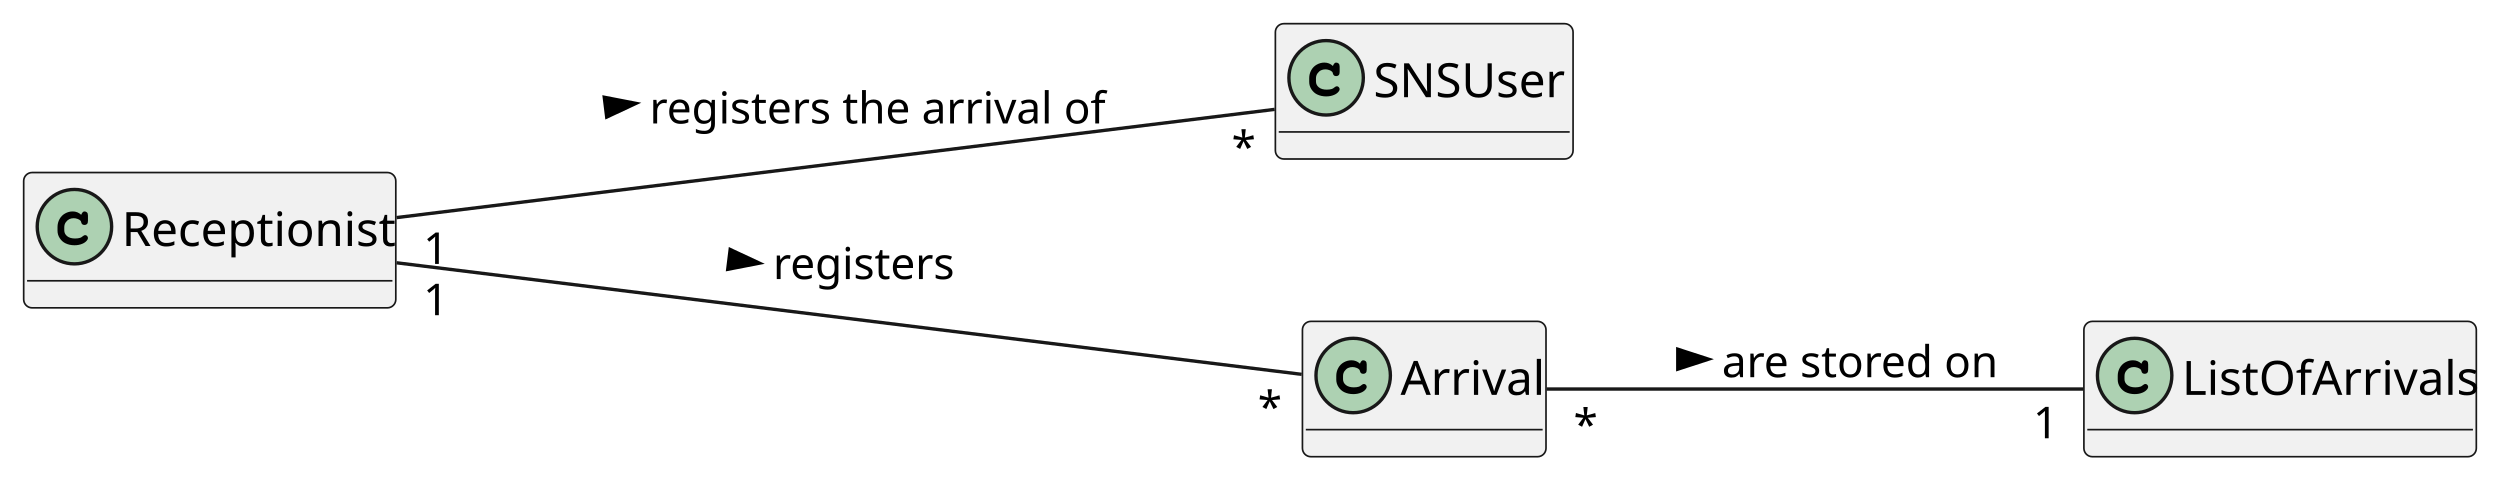
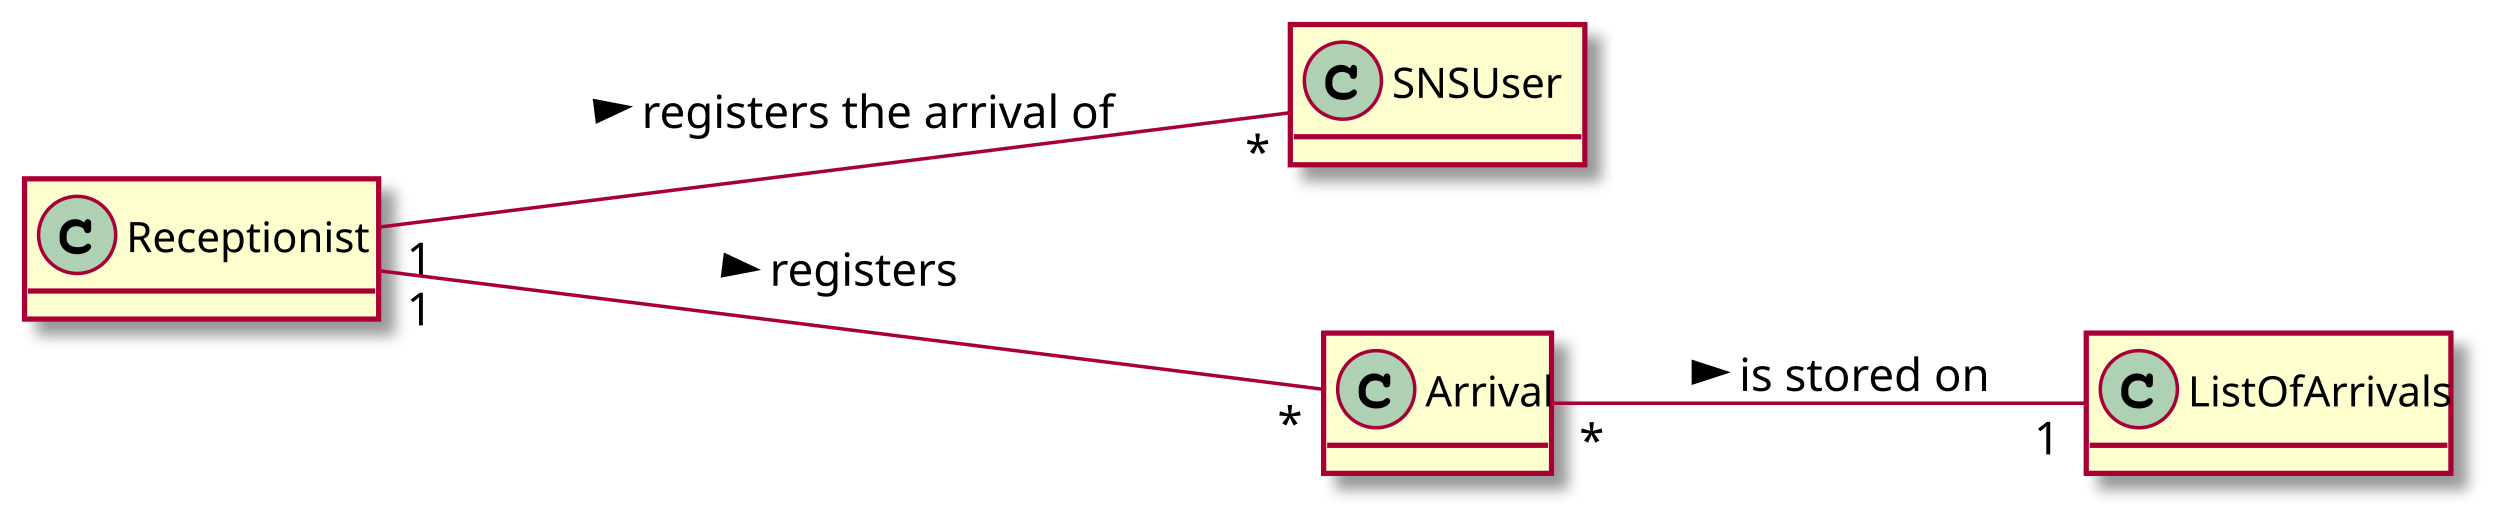
- <svg xmlns="http://www.w3.org/2000/svg" contentStyleType="text/css" height="142px" preserveAspectRatio="none" style="width:739px;height:142px;background:#FFFFFF;" version="1.1" viewBox="0 0 739 142" width="739px" zoomAndPan="magnify">
-   <defs />
+ <svg xmlns="http://www.w3.org/2000/svg" contentScriptType="application/ecmascript" contentStyleType="text/css" height="149px" preserveAspectRatio="none" style="width:713px;height:149px;background:#FFFFFF;" version="1.1" viewBox="0 0 713 149" width="713px" zoomAndPan="magnify">
+   <defs>
+     <filter height="300%" id="fhx8ao7248de8" width="300%" x="-1" y="-1">
+       <feGaussianBlur result="blurOut" stdDeviation="2.0" />
+       <feColorMatrix in="blurOut" result="blurOut2" type="matrix" values="0 0 0 0 0 0 0 0 0 0 0 0 0 0 0 0 0 0 .4 0" />
+       <feOffset dx="4.0" dy="4.0" in="blurOut2" result="blurOut3" />
+       <feBlend in="SourceGraphic" in2="blurOut3" mode="normal" />
+     </filter>
+   </defs>
  <g>
-     <g id="elem_Receptionist">
-       <rect codeLine="6" fill="#F1F1F1" height="40" id="Receptionist" rx="2.5" ry="2.5" style="stroke:#181818;stroke-width:0.5;" width="110" x="7" y="51" />
-       <ellipse cx="22" cy="67" fill="#ADD1B2" rx="11" ry="11" style="stroke:#181818;stroke-width:1.0;" />
-       <path d="M24,63.5 Q24.203,63 24.438,62.75 Q24.672,62.5 24.938,62.5 Q25.406,62.5 25.703,62.781 Q26,63.062 26,63.719 L26,65.281 Q26,65.938 25.719,66.219 Q25.438,66.5 25,66.5 Q24.609,66.5 24.359,66.328 Q24.109,66.156 24,65.703 Q23.953,65.391 23.781,65.219 Q23.469,64.891 22.906,64.703 Q22.344,64.5 21.781,64.5 Q21.078,64.5 20.484,64.781 Q19.906,65.062 19.453,65.688 Q19,66.312 19,67.172 L19,68.094 Q19,69.125 19.844,69.812 Q20.688,70.5 22.188,70.5 Q23.078,70.5 23.703,70.297 Q24.062,70.188 24.469,69.828 Q24.734,69.625 24.875,69.562 Q25.016,69.5 25.188,69.5 Q25.516,69.5 25.75,69.766 Q26,70.016 26,70.375 Q26,70.719 25.656,71.125 Q25.156,71.719 24.359,72.047 Q23.312,72.5 22.031,72.5 Q20.531,72.5 19.328,71.906 Q18.359,71.438 17.672,70.422 Q17,69.406 17,68.203 L17,67.109 Q17,65.859 17.594,64.766 Q18.203,63.672 19.25,63.094 Q20.312,62.5 21.5,62.5 Q22.219,62.5 22.844,62.75 Q23.469,63 24,63.5 Z " fill="#000000" />
-       <text fill="#000000" font-family="sans-serif" font-size="14" lengthAdjust="spacing" textLength="78" x="36" y="72.728">Receptionist</text>
-       <line style="stroke:#181818;stroke-width:0.5;" x1="8" x2="116" y1="83" y2="83" />
-     </g>
-     <g id="elem_SNSUser">
-       <rect codeLine="8" fill="#F1F1F1" height="40" id="SNSUser" rx="2.5" ry="2.5" style="stroke:#181818;stroke-width:0.5;" width="88" x="377" y="7" />
-       <ellipse cx="392" cy="23" fill="#ADD1B2" rx="11" ry="11" style="stroke:#181818;stroke-width:1.0;" />
-       <path d="M394,19.5 Q394.203,19 394.438,18.75 Q394.672,18.5 394.938,18.5 Q395.406,18.5 395.703,18.781 Q396,19.062 396,19.719 L396,21.281 Q396,21.938 395.719,22.219 Q395.438,22.5 395,22.5 Q394.609,22.5 394.359,22.328 Q394.109,22.156 394,21.703 Q393.953,21.391 393.781,21.219 Q393.469,20.891 392.906,20.703 Q392.344,20.5 391.781,20.5 Q391.078,20.5 390.484,20.781 Q389.906,21.062 389.453,21.688 Q389,22.312 389,23.172 L389,24.094 Q389,25.125 389.844,25.812 Q390.688,26.5 392.188,26.5 Q393.078,26.5 393.703,26.297 Q394.062,26.188 394.469,25.828 Q394.734,25.625 394.875,25.562 Q395.016,25.5 395.188,25.5 Q395.516,25.5 395.75,25.766 Q396,26.016 396,26.375 Q396,26.719 395.656,27.125 Q395.156,27.719 394.359,28.047 Q393.312,28.5 392.031,28.5 Q390.531,28.5 389.328,27.906 Q388.359,27.438 387.672,26.422 Q387,25.406 387,24.203 L387,23.109 Q387,21.859 387.594,20.766 Q388.203,19.672 389.25,19.094 Q390.312,18.5 391.5,18.5 Q392.219,18.5 392.844,18.75 Q393.469,19 394,19.5 Z " fill="#000000" />
-       <text fill="#000000" font-family="sans-serif" font-size="14" lengthAdjust="spacing" textLength="56" x="406" y="28.729">SNSUser</text>
-       <line style="stroke:#181818;stroke-width:0.5;" x1="378" x2="464" y1="39" y2="39" />
-     </g>
-     <g id="elem_ListOfArrivals">
-       <rect codeLine="10" fill="#F1F1F1" height="40" id="ListOfArrivals" rx="2.5" ry="2.5" style="stroke:#181818;stroke-width:0.5;" width="116" x="616" y="95" />
-       <ellipse cx="631" cy="111" fill="#ADD1B2" rx="11" ry="11" style="stroke:#181818;stroke-width:1.0;" />
-       <path d="M633,107.5 Q633.203,107 633.438,106.75 Q633.672,106.5 633.938,106.5 Q634.406,106.5 634.703,106.781 Q635,107.062 635,107.719 L635,109.281 Q635,109.938 634.719,110.219 Q634.438,110.5 634,110.5 Q633.609,110.5 633.359,110.328 Q633.109,110.156 633,109.703 Q632.953,109.391 632.781,109.219 Q632.469,108.891 631.906,108.703 Q631.344,108.5 630.781,108.5 Q630.078,108.5 629.484,108.781 Q628.906,109.062 628.453,109.688 Q628,110.312 628,111.172 L628,112.094 Q628,113.125 628.844,113.812 Q629.688,114.5 631.188,114.5 Q632.078,114.5 632.703,114.297 Q633.062,114.188 633.469,113.828 Q633.734,113.625 633.875,113.562 Q634.016,113.5 634.188,113.5 Q634.516,113.5 634.75,113.766 Q635,114.016 635,114.375 Q635,114.719 634.656,115.125 Q634.156,115.719 633.359,116.047 Q632.312,116.5 631.031,116.5 Q629.531,116.5 628.328,115.906 Q627.359,115.438 626.672,114.422 Q626,113.406 626,112.203 L626,111.109 Q626,109.859 626.594,108.766 Q627.203,107.672 628.25,107.094 Q629.312,106.5 630.5,106.5 Q631.219,106.5 631.844,106.75 Q632.469,107 633,107.5 Z " fill="#000000" />
-       <text fill="#000000" font-family="sans-serif" font-size="14" lengthAdjust="spacing" textLength="84" x="645" y="116.728">ListOfArrivals</text>
-       <line style="stroke:#181818;stroke-width:0.5;" x1="617" x2="731" y1="127" y2="127" />
-     </g>
-     <g id="elem_Arrival">
-       <rect codeLine="12" fill="#F1F1F1" height="40" id="Arrival" rx="2.5" ry="2.5" style="stroke:#181818;stroke-width:0.5;" width="72" x="385" y="95" />
-       <ellipse cx="400" cy="111" fill="#ADD1B2" rx="11" ry="11" style="stroke:#181818;stroke-width:1.0;" />
-       <path d="M402,107.5 Q402.203,107 402.438,106.75 Q402.672,106.5 402.938,106.5 Q403.406,106.5 403.703,106.781 Q404,107.062 404,107.719 L404,109.281 Q404,109.938 403.719,110.219 Q403.438,110.5 403,110.5 Q402.609,110.5 402.359,110.328 Q402.109,110.156 402,109.703 Q401.953,109.391 401.781,109.219 Q401.469,108.891 400.906,108.703 Q400.344,108.5 399.781,108.5 Q399.078,108.5 398.484,108.781 Q397.906,109.062 397.453,109.688 Q397,110.312 397,111.172 L397,112.094 Q397,113.125 397.844,113.812 Q398.688,114.5 400.188,114.5 Q401.078,114.5 401.703,114.297 Q402.062,114.188 402.469,113.828 Q402.734,113.625 402.875,113.562 Q403.016,113.5 403.188,113.5 Q403.516,113.5 403.75,113.766 Q404,114.016 404,114.375 Q404,114.719 403.656,115.125 Q403.156,115.719 402.359,116.047 Q401.312,116.5 400.031,116.5 Q398.531,116.5 397.328,115.906 Q396.359,115.438 395.672,114.422 Q395,113.406 395,112.203 L395,111.109 Q395,109.859 395.594,108.766 Q396.203,107.672 397.25,107.094 Q398.312,106.5 399.5,106.5 Q400.219,106.5 400.844,106.75 Q401.469,107 402,107.5 Z " fill="#000000" />
-       <text fill="#000000" font-family="sans-serif" font-size="14" lengthAdjust="spacing" textLength="40" x="414" y="116.728">Arrival</text>
-       <line style="stroke:#181818;stroke-width:0.5;" x1="386" x2="456" y1="127" y2="127" />
-     </g>
-     <g id="link_Receptionist_SNSUser">
-       <path codeLine="15" d="M117.22,64.32 C188.32,55.55 311.64,40.36 376.79,32.33 " fill="none" id="Receptionist-SNSUser" style="stroke:#181818;stroke-width:1.0;" />
-       <polygon fill="#000000" points="187.963,30.564,178.626,28.754,179.345,34.587,187.963,30.564" style="stroke:#000000;stroke-width:1.0;" />
-       <text fill="#000000" font-family="sans-serif" font-size="13" lengthAdjust="spacing" textLength="123" x="192" y="36.495">registers the arrival of</text>
-       <text fill="#000000" font-family="sans-serif" font-size="13" lengthAdjust="spacing" textLength="7" x="125.111" y="78.016">1</text>
-       <text fill="#000000" font-family="sans-serif" font-size="13" lengthAdjust="spacing" textLength="5" x="364.054" y="48.062">*</text>
-     </g>
-     <g id="link_Receptionist_Arrival">
-       <path codeLine="16" d="M117.22,77.68 C191.34,86.82 322.22,102.95 384.78,110.66 " fill="none" id="Receptionist-Arrival" style="stroke:#181818;stroke-width:1.0;" />
-       <polygon fill="#000000" points="224.462,77.787,215.845,73.764,215.126,79.598,224.462,77.787" style="stroke:#000000;stroke-width:1.0;" />
-       <text fill="#000000" font-family="sans-serif" font-size="13" lengthAdjust="spacing" textLength="50" x="228.5" y="82.495">registers</text>
-       <text fill="#000000" font-family="sans-serif" font-size="13" lengthAdjust="spacing" textLength="7" x="125.111" y="93.171">1</text>
-       <text fill="#000000" font-family="sans-serif" font-size="13" lengthAdjust="spacing" textLength="5" x="371.794" y="124.946">*</text>
-     </g>
-     <g id="link_Arrival_ListOfArrivals">
-       <path codeLine="17" d="M457.16,115 C498.32,115 567.03,115 615.87,115 " fill="none" id="Arrival-ListOfArrivals" style="stroke:#181818;stroke-width:1.0;" />
-       <polygon fill="#000000" points="505,106.176,495.955,103.237,495.955,109.115,505,106.176" style="stroke:#000000;stroke-width:1.0;" />
-       <text fill="#000000" font-family="sans-serif" font-size="13" lengthAdjust="spacing" textLength="76" x="509" y="111.495">are stored on</text>
-       <text fill="#000000" font-family="sans-serif" font-size="13" lengthAdjust="spacing" textLength="5" x="465.134" y="130.181">*</text>
-       <text fill="#000000" font-family="sans-serif" font-size="13" lengthAdjust="spacing" textLength="7" x="600.974" y="129.543">1</text>
-     </g>
+     <rect codeLine="6" fill="#FEFECE" filter="url(#fhx8ao7248de8)" height="40" id="Receptionist" style="stroke:#A80036;stroke-width:1.5;" width="101" x="7" y="51" />
+     <ellipse cx="22" cy="67" fill="#ADD1B2" rx="11" ry="11" style="stroke:#A80036;stroke-width:1.0;" />
+     <path d="M24,63.5 Q24.203,63 24.438,62.75 Q24.672,62.5 24.938,62.5 Q25.406,62.5 25.703,62.781 Q26,63.062 26,63.719 L26,65.281 Q26,65.938 25.719,66.219 Q25.438,66.5 25,66.5 Q24.609,66.5 24.359,66.328 Q24.109,66.156 24,65.703 Q23.953,65.391 23.781,65.219 Q23.469,64.891 22.906,64.703 Q22.344,64.5 21.781,64.5 Q21.078,64.5 20.484,64.781 Q19.906,65.062 19.453,65.688 Q19,66.312 19,67.172 L19,68.094 Q19,69.125 19.844,69.812 Q20.688,70.5 22.188,70.5 Q23.078,70.5 23.703,70.297 Q24.062,70.188 24.469,69.828 Q24.734,69.625 24.875,69.562 Q25.016,69.5 25.188,69.5 Q25.516,69.5 25.75,69.766 Q26,70.016 26,70.375 Q26,70.719 25.656,71.125 Q25.156,71.719 24.359,72.047 Q23.312,72.5 22.031,72.5 Q20.531,72.5 19.328,71.906 Q18.359,71.438 17.672,70.422 Q17,69.406 17,68.203 L17,67.109 Q17,65.859 17.594,64.766 Q18.203,63.672 19.25,63.094 Q20.312,62.5 21.5,62.5 Q22.219,62.5 22.844,62.75 Q23.469,63 24,63.5 Z " fill="#000000" />
+     <text fill="#000000" font-family="sans-serif" font-size="12" lengthAdjust="spacing" textLength="69" x="36" y="71.91">Receptionist</text>
+     <line style="stroke:#A80036;stroke-width:1.5;" x1="8" x2="107" y1="83" y2="83" />
+     <rect codeLine="8" fill="#FEFECE" filter="url(#fhx8ao7248de8)" height="40" id="SNSUser" style="stroke:#A80036;stroke-width:1.5;" width="84" x="368" y="7" />
+     <ellipse cx="383" cy="23" fill="#ADD1B2" rx="11" ry="11" style="stroke:#A80036;stroke-width:1.0;" />
+     <path d="M385,19.5 Q385.203,19 385.438,18.75 Q385.672,18.5 385.938,18.5 Q386.406,18.5 386.703,18.781 Q387,19.062 387,19.719 L387,21.281 Q387,21.938 386.719,22.219 Q386.438,22.5 386,22.5 Q385.609,22.5 385.359,22.328 Q385.109,22.156 385,21.703 Q384.953,21.391 384.781,21.219 Q384.469,20.891 383.906,20.703 Q383.344,20.5 382.781,20.5 Q382.078,20.5 381.484,20.781 Q380.906,21.062 380.453,21.688 Q380,22.312 380,23.172 L380,24.094 Q380,25.125 380.844,25.812 Q381.688,26.5 383.188,26.5 Q384.078,26.5 384.703,26.297 Q385.062,26.188 385.469,25.828 Q385.734,25.625 385.875,25.562 Q386.016,25.5 386.188,25.5 Q386.516,25.5 386.75,25.766 Q387,26.016 387,26.375 Q387,26.719 386.656,27.125 Q386.156,27.719 385.359,28.047 Q384.312,28.5 383.031,28.5 Q381.531,28.5 380.328,27.906 Q379.359,27.438 378.672,26.422 Q378,25.406 378,24.203 L378,23.109 Q378,21.859 378.594,20.766 Q379.203,19.672 380.25,19.094 Q381.312,18.5 382.5,18.5 Q383.219,18.5 383.844,18.75 Q384.469,19 385,19.5 Z " fill="#000000" />
+     <text fill="#000000" font-family="sans-serif" font-size="12" lengthAdjust="spacing" textLength="52" x="397" y="27.91">SNSUser</text>
+     <line style="stroke:#A80036;stroke-width:1.5;" x1="369" x2="451" y1="39" y2="39" />
+     <rect codeLine="10" fill="#FEFECE" filter="url(#fhx8ao7248de8)" height="40" id="ListOfArrivals" style="stroke:#A80036;stroke-width:1.5;" width="104" x="595" y="95" />
+     <ellipse cx="610" cy="111" fill="#ADD1B2" rx="11" ry="11" style="stroke:#A80036;stroke-width:1.0;" />
+     <path d="M612,107.5 Q612.203,107 612.438,106.75 Q612.672,106.5 612.938,106.5 Q613.406,106.5 613.703,106.781 Q614,107.062 614,107.719 L614,109.281 Q614,109.938 613.719,110.219 Q613.438,110.5 613,110.5 Q612.609,110.5 612.359,110.328 Q612.109,110.156 612,109.703 Q611.953,109.391 611.781,109.219 Q611.469,108.891 610.906,108.703 Q610.344,108.5 609.781,108.5 Q609.078,108.5 608.484,108.781 Q607.906,109.062 607.453,109.688 Q607,110.312 607,111.172 L607,112.094 Q607,113.125 607.844,113.812 Q608.688,114.5 610.188,114.5 Q611.078,114.5 611.703,114.297 Q612.062,114.188 612.469,113.828 Q612.734,113.625 612.875,113.562 Q613.016,113.5 613.188,113.5 Q613.516,113.5 613.75,113.766 Q614,114.016 614,114.375 Q614,114.719 613.656,115.125 Q613.156,115.719 612.359,116.047 Q611.312,116.5 610.031,116.5 Q608.531,116.5 607.328,115.906 Q606.359,115.438 605.672,114.422 Q605,113.406 605,112.203 L605,111.109 Q605,109.859 605.594,108.766 Q606.203,107.672 607.25,107.094 Q608.312,106.5 609.5,106.5 Q610.219,106.5 610.844,106.75 Q611.469,107 612,107.5 Z " fill="#000000" />
+     <text fill="#000000" font-family="sans-serif" font-size="12" lengthAdjust="spacing" textLength="72" x="624" y="115.91">ListOfArrivals</text>
+     <line style="stroke:#A80036;stroke-width:1.5;" x1="596" x2="698" y1="127" y2="127" />
+     <rect codeLine="12" fill="#FEFECE" filter="url(#fhx8ao7248de8)" height="40" id="Arrival" style="stroke:#A80036;stroke-width:1.5;" width="65" x="377.5" y="95" />
+     <ellipse cx="392.5" cy="111" fill="#ADD1B2" rx="11" ry="11" style="stroke:#A80036;stroke-width:1.0;" />
+     <path d="M394.5,107.5 Q394.703,107 394.938,106.75 Q395.172,106.5 395.438,106.5 Q395.906,106.5 396.203,106.781 Q396.5,107.062 396.5,107.719 L396.5,109.281 Q396.5,109.938 396.219,110.219 Q395.938,110.5 395.5,110.5 Q395.109,110.5 394.859,110.328 Q394.609,110.156 394.5,109.703 Q394.453,109.391 394.281,109.219 Q393.969,108.891 393.406,108.703 Q392.844,108.5 392.281,108.5 Q391.578,108.5 390.984,108.781 Q390.406,109.062 389.953,109.688 Q389.5,110.312 389.5,111.172 L389.5,112.094 Q389.5,113.125 390.344,113.812 Q391.188,114.5 392.688,114.5 Q393.578,114.5 394.203,114.297 Q394.562,114.188 394.969,113.828 Q395.234,113.625 395.375,113.562 Q395.516,113.5 395.688,113.5 Q396.016,113.5 396.25,113.766 Q396.5,114.016 396.5,114.375 Q396.5,114.719 396.156,115.125 Q395.656,115.719 394.859,116.047 Q393.812,116.5 392.531,116.5 Q391.031,116.5 389.828,115.906 Q388.859,115.438 388.172,114.422 Q387.5,113.406 387.5,112.203 L387.5,111.109 Q387.5,109.859 388.094,108.766 Q388.703,107.672 389.75,107.094 Q390.812,106.5 392,106.5 Q392.719,106.5 393.344,106.75 Q393.969,107 394.5,107.5 Z " fill="#000000" />
+     <text fill="#000000" font-family="sans-serif" font-size="12" lengthAdjust="spacing" textLength="33" x="406.5" y="115.91">Arrival</text>
+     <line style="stroke:#A80036;stroke-width:1.5;" x1="378.5" x2="441.5" y1="127" y2="127" />
+     <path codeLine="15" d="M108.35,64.74 C177.99,56 303.13,40.29 367.8,32.17 " fill="none" id="Receptionist-SNSUser" style="stroke:#A80036;stroke-width:1.0;" />
+     <polygon fill="#000000" points="178.961,30.553,169.62,28.764,170.352,34.596,178.961,30.553" style="stroke:#000000;stroke-width:1.0;" />
+     <text fill="#000000" font-family="sans-serif" font-size="13" lengthAdjust="spacing" textLength="123" x="183" y="36.495">registers the arrival of</text>
+     <text fill="#000000" font-family="sans-serif" font-size="13" lengthAdjust="spacing" textLength="7" x="115.993" y="78.504">1</text>
+     <text fill="#000000" font-family="sans-serif" font-size="13" lengthAdjust="spacing" textLength="5" x="355.117" y="47.959">*</text>
+     <path codeLine="16" d="M108.35,77.26 C181.49,86.44 315.83,103.3 377.07,110.99 " fill="none" id="Receptionist-Arrival" style="stroke:#A80036;stroke-width:1.0;" />
+     <polygon fill="#000000" points="215.461,76.799,206.852,72.756,206.12,78.588,215.461,76.799" style="stroke:#000000;stroke-width:1.0;" />
+     <text fill="#000000" font-family="sans-serif" font-size="13" lengthAdjust="spacing" textLength="50" x="219.5" y="81.495">registers</text>
+     <text fill="#000000" font-family="sans-serif" font-size="13" lengthAdjust="spacing" textLength="7" x="115.993" y="92.785">1</text>
+     <text fill="#000000" font-family="sans-serif" font-size="13" lengthAdjust="spacing" textLength="5" x="364.32" y="125.396">*</text>
+     <path codeLine="17" d="M442.69,115 C481.66,115 548.3,115 594.62,115 " fill="none" id="Arrival-ListOfArrivals" style="stroke:#A80036;stroke-width:1.0;" />
+     <polygon fill="#000000" points="492,106.176,482.955,103.237,482.955,109.115,492,106.176" style="stroke:#000000;stroke-width:1.0;" />
+     <text fill="#000000" font-family="sans-serif" font-size="13" lengthAdjust="spacing" textLength="68" x="496" y="111.495">is stored on</text>
+     <text fill="#000000" font-family="sans-serif" font-size="13" lengthAdjust="spacing" textLength="5" x="450.388" y="130.284">*</text>
+     <text fill="#000000" font-family="sans-serif" font-size="13" lengthAdjust="spacing" textLength="7" x="580.111" y="129.594">1</text>
  </g>
</svg>
